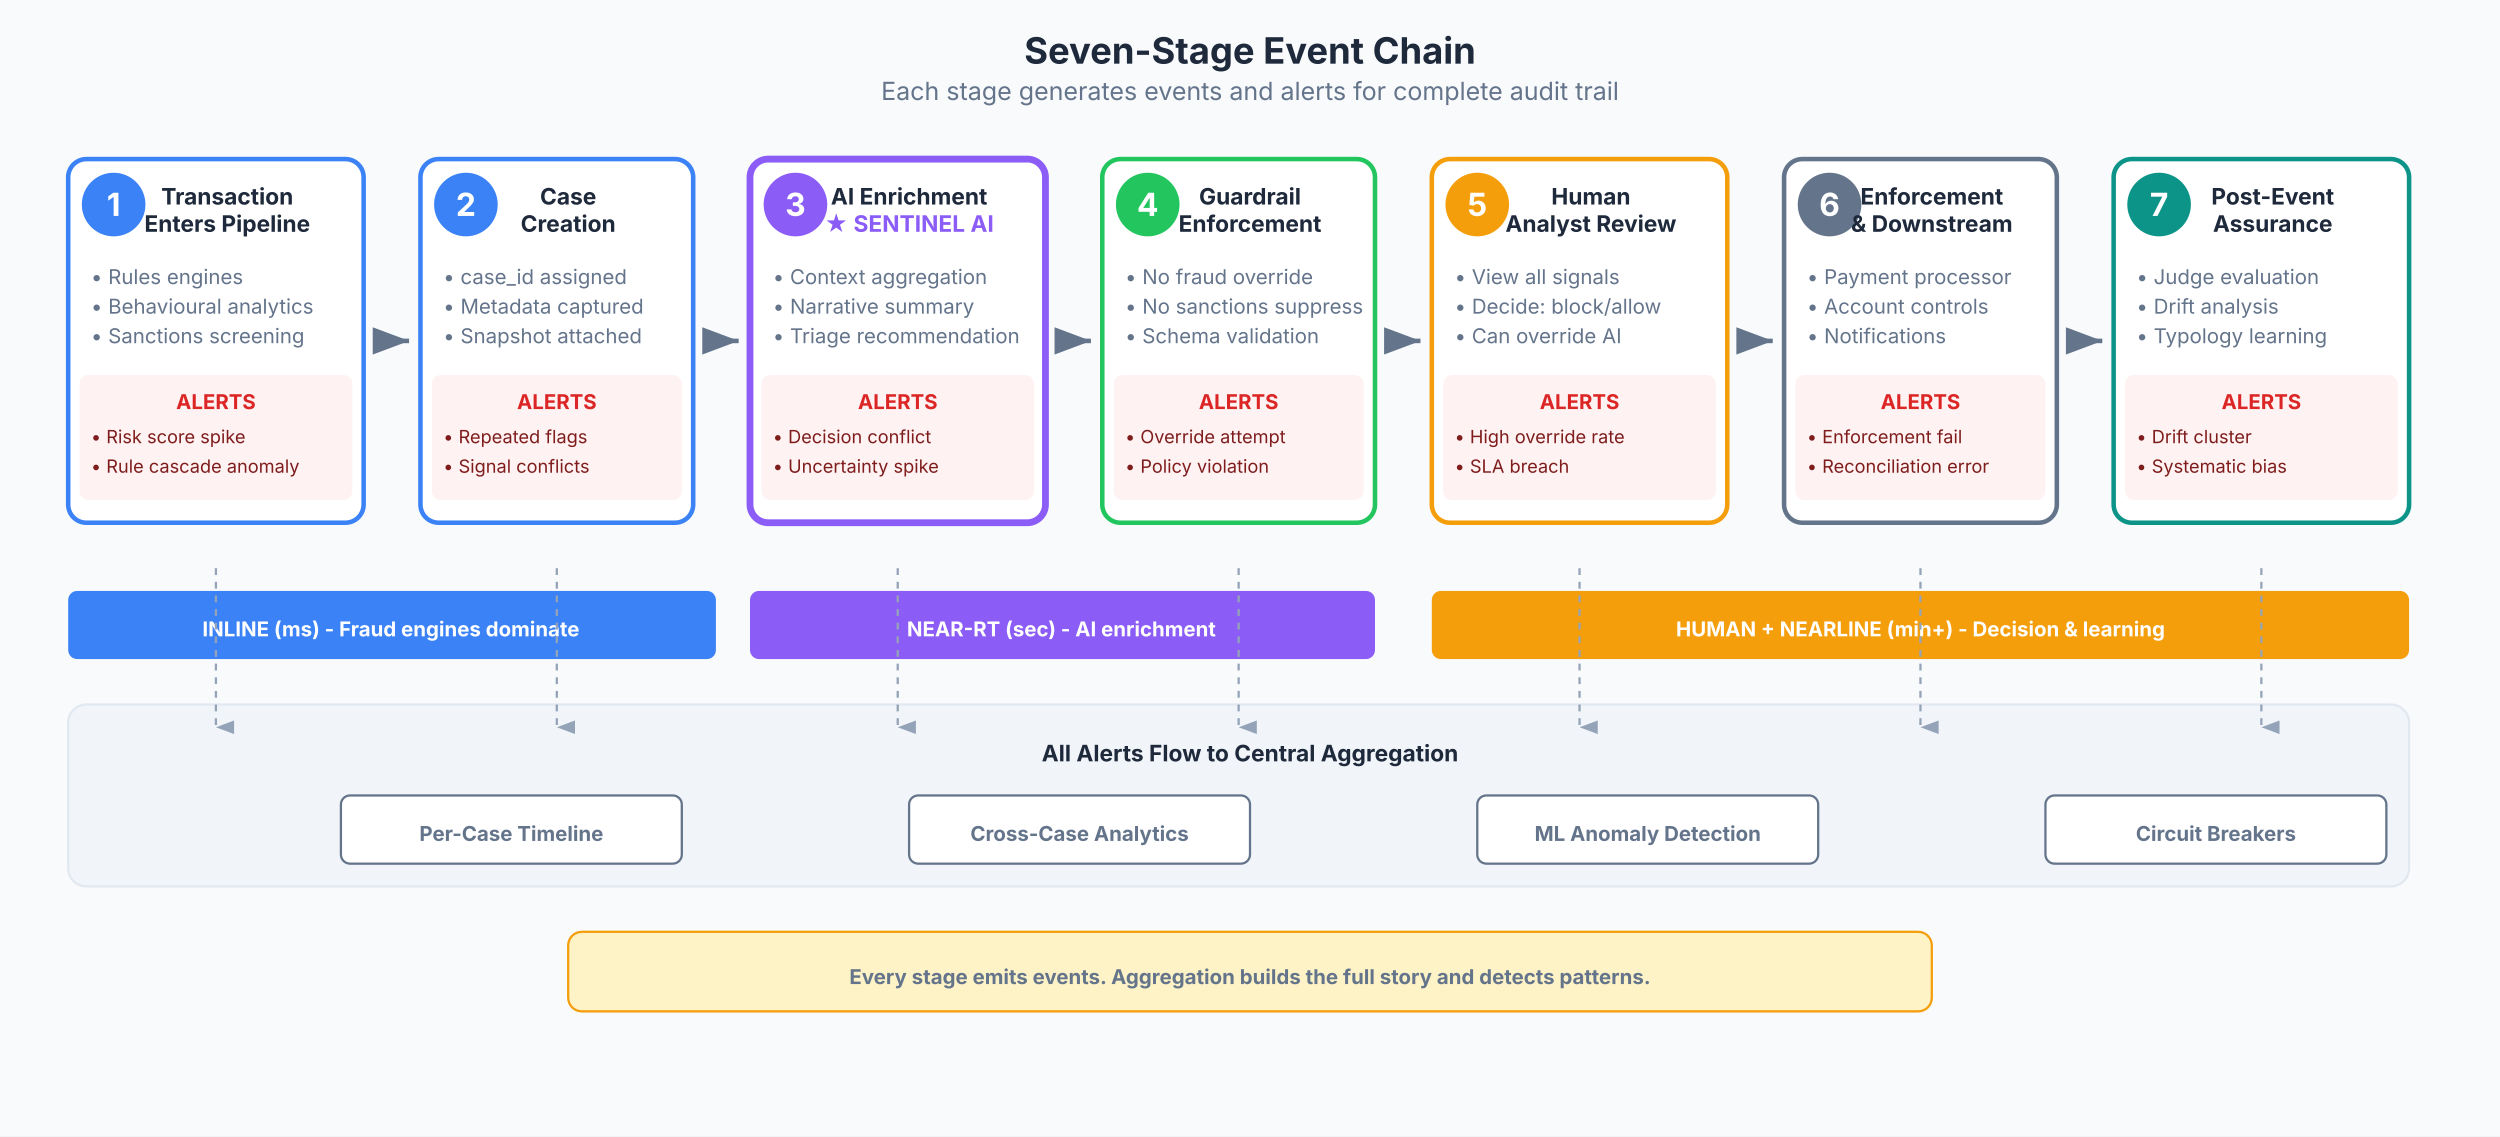
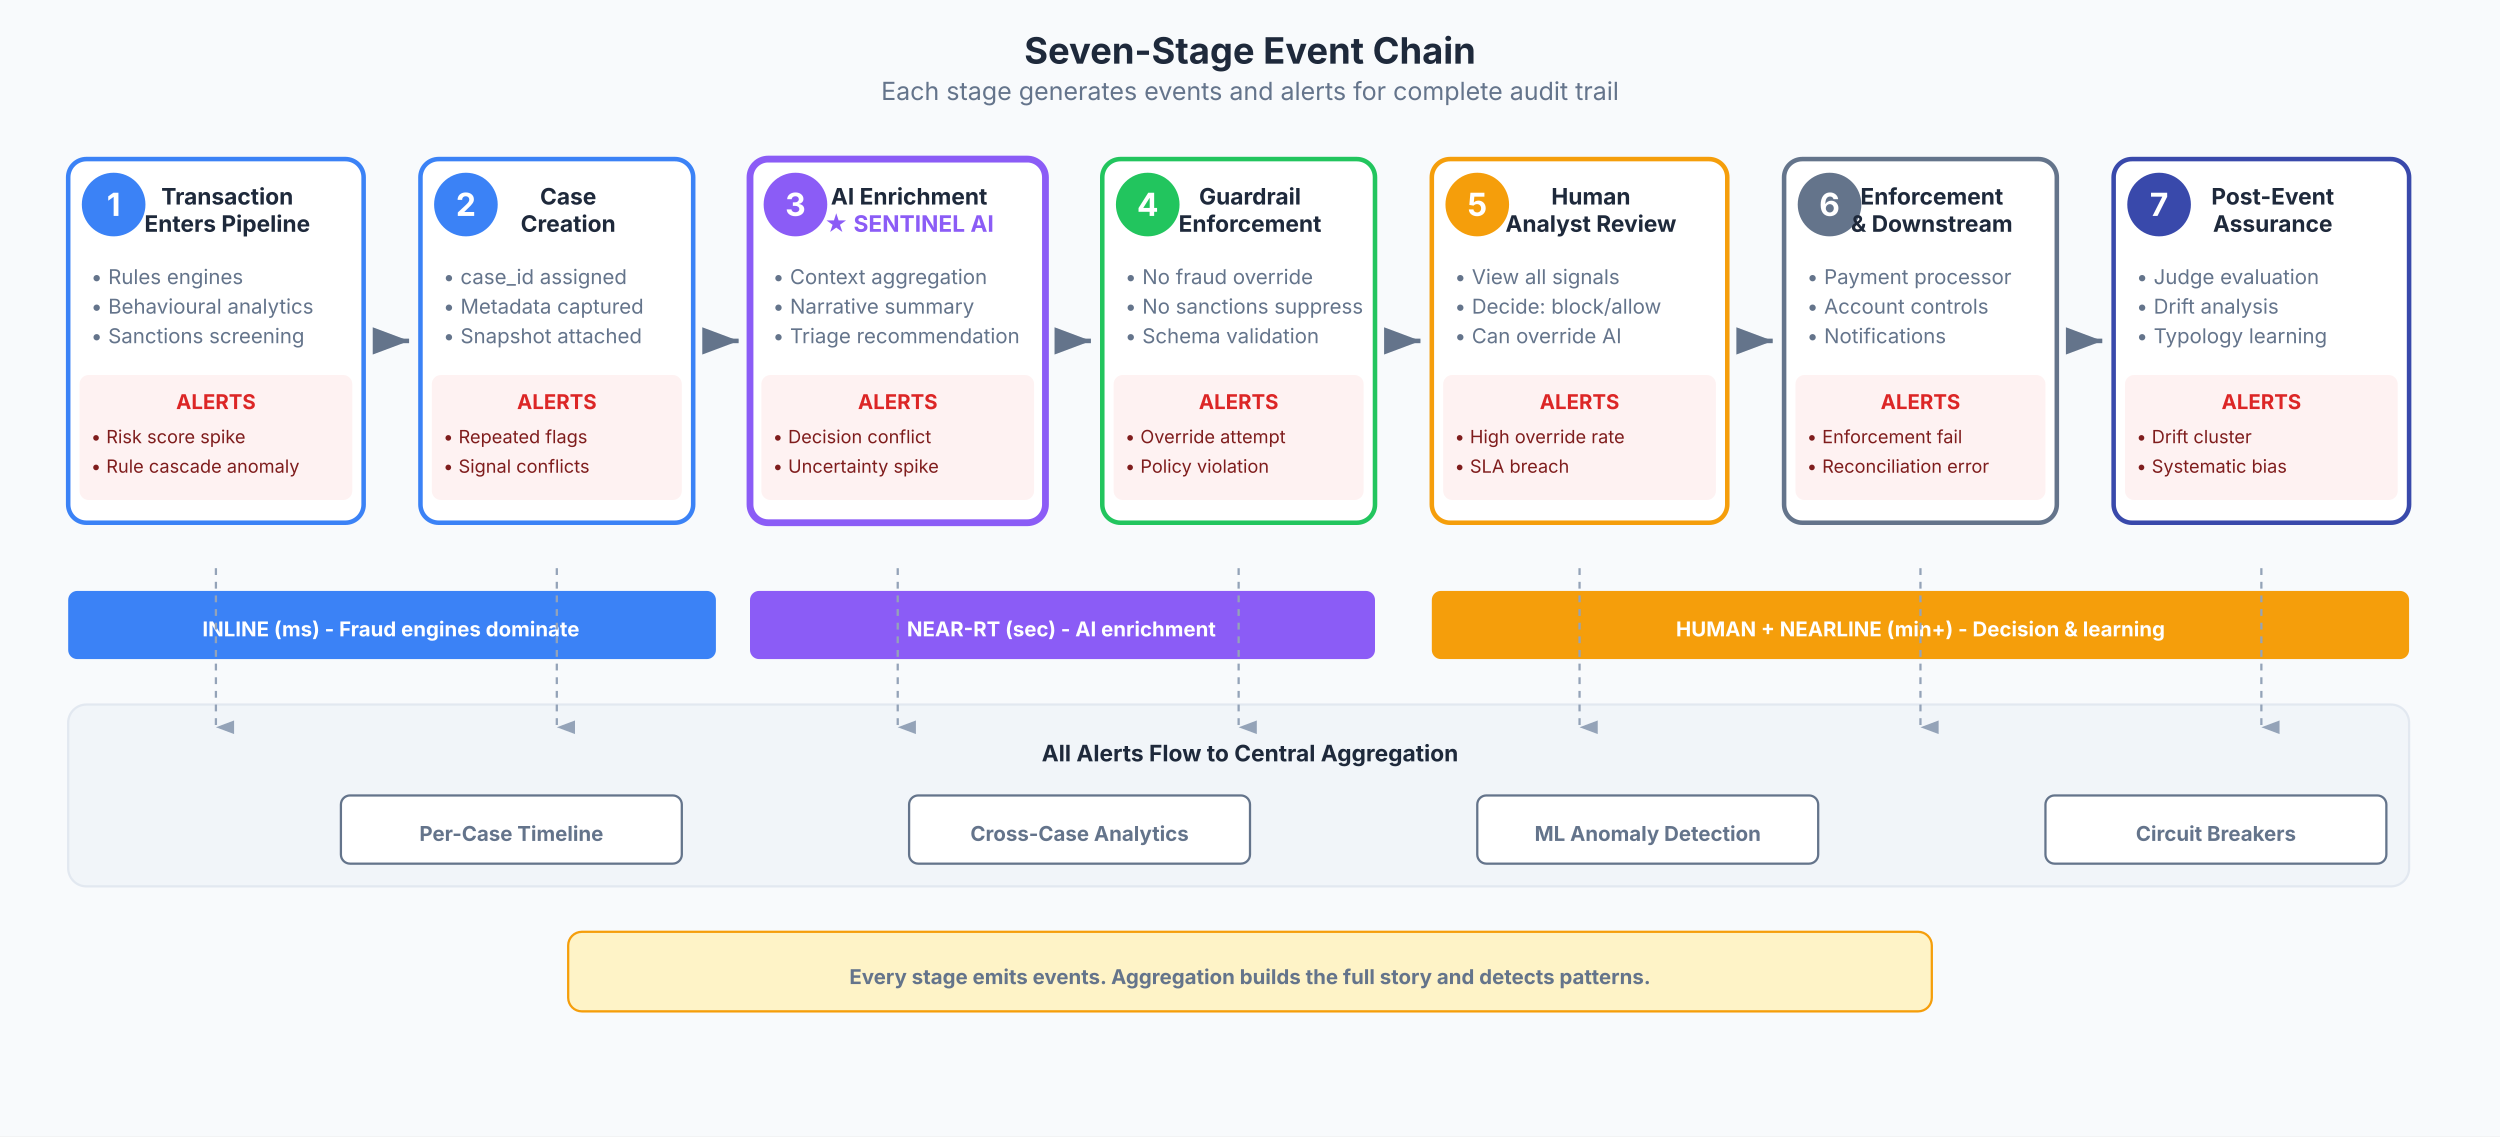
<svg xmlns="http://www.w3.org/2000/svg" viewBox="0 0 1100 500" width="1100" height="500">
  <defs>
    <marker id="arrow" markerWidth="8" markerHeight="6" refX="8" refY="3" orient="auto">
      <polygon points="0 0, 8 3, 0 6" fill="#64748b" />
    </marker>
    <marker id="arrow-down" markerWidth="6" markerHeight="8" refX="3" refY="8" orient="auto">
      <polygon points="0 0, 3 8, 6 0" fill="#94a3b8" />
    </marker>
  </defs>
  <rect width="1100" height="500" fill="#f8fafc" />
  <text x="550" y="28" text-anchor="middle" font-family="Inter, system-ui, sans-serif" font-size="16" font-weight="bold" fill="#1e293b">Seven-Stage Event Chain</text>
  <text x="550" y="44" text-anchor="middle" font-family="Inter, system-ui, sans-serif" font-size="11" fill="#64748b">Each stage generates events and alerts for complete audit trail</text>
  <g transform="translate(30, 70)">
    <rect width="130" height="160" rx="8" fill="white" stroke="#3b82f6" stroke-width="2" />
    <circle cx="20" cy="20" r="14" fill="#3b82f6" />
    <text x="20" y="25" text-anchor="middle" font-family="Inter, system-ui, sans-serif" font-size="14" font-weight="bold" fill="white">1</text>
    <text x="70" y="20" text-anchor="middle" font-family="Inter, system-ui, sans-serif" font-size="10" font-weight="bold" fill="#1e293b">Transaction</text>
    <text x="70" y="32" text-anchor="middle" font-family="Inter, system-ui, sans-serif" font-size="10" font-weight="bold" fill="#1e293b">Enters Pipeline</text>
    <text x="10" y="55" font-family="Inter, system-ui, sans-serif" font-size="9" fill="#64748b">• Rules engines</text>
    <text x="10" y="68" font-family="Inter, system-ui, sans-serif" font-size="9" fill="#64748b">• Behavioural analytics</text>
    <text x="10" y="81" font-family="Inter, system-ui, sans-serif" font-size="9" fill="#64748b">• Sanctions screening</text>
    <rect x="5" y="95" width="120" height="55" rx="4" fill="#fef2f2" />
    <text x="65" y="110" text-anchor="middle" font-family="Inter, system-ui, sans-serif" font-size="9" font-weight="bold" fill="#dc2626">ALERTS</text>
    <text x="10" y="125" font-family="Inter, system-ui, sans-serif" font-size="8" fill="#7f1d1d">• Risk score spike</text>
    <text x="10" y="138" font-family="Inter, system-ui, sans-serif" font-size="8" fill="#7f1d1d">• Rule cascade anomaly</text>
  </g>
  <line x1="165" y1="150" x2="180" y2="150" stroke="#64748b" stroke-width="2" marker-end="url(#arrow)" />
  <g transform="translate(185, 70)">
    <rect width="120" height="160" rx="8" fill="white" stroke="#3b82f6" stroke-width="2" />
    <circle cx="20" cy="20" r="14" fill="#3b82f6" />
    <text x="20" y="25" text-anchor="middle" font-family="Inter, system-ui, sans-serif" font-size="14" font-weight="bold" fill="white">2</text>
    <text x="65" y="20" text-anchor="middle" font-family="Inter, system-ui, sans-serif" font-size="10" font-weight="bold" fill="#1e293b">Case</text>
    <text x="65" y="32" text-anchor="middle" font-family="Inter, system-ui, sans-serif" font-size="10" font-weight="bold" fill="#1e293b">Creation</text>
    <text x="10" y="55" font-family="Inter, system-ui, sans-serif" font-size="9" fill="#64748b">• case_id assigned</text>
    <text x="10" y="68" font-family="Inter, system-ui, sans-serif" font-size="9" fill="#64748b">• Metadata captured</text>
    <text x="10" y="81" font-family="Inter, system-ui, sans-serif" font-size="9" fill="#64748b">• Snapshot attached</text>
    <rect x="5" y="95" width="110" height="55" rx="4" fill="#fef2f2" />
    <text x="60" y="110" text-anchor="middle" font-family="Inter, system-ui, sans-serif" font-size="9" font-weight="bold" fill="#dc2626">ALERTS</text>
    <text x="10" y="125" font-family="Inter, system-ui, sans-serif" font-size="8" fill="#7f1d1d">• Repeated flags</text>
    <text x="10" y="138" font-family="Inter, system-ui, sans-serif" font-size="8" fill="#7f1d1d">• Signal conflicts</text>
  </g>
  <line x1="310" y1="150" x2="325" y2="150" stroke="#64748b" stroke-width="2" marker-end="url(#arrow)" />
  <g transform="translate(330, 70)">
    <rect width="130" height="160" rx="8" fill="white" stroke="#8b5cf6" stroke-width="3" />
    <circle cx="20" cy="20" r="14" fill="#8b5cf6" />
    <text x="20" y="25" text-anchor="middle" font-family="Inter, system-ui, sans-serif" font-size="14" font-weight="bold" fill="white">3</text>
    <text x="70" y="20" text-anchor="middle" font-family="Inter, system-ui, sans-serif" font-size="10" font-weight="bold" fill="#1e293b">AI Enrichment</text>
    <text x="70" y="32" text-anchor="middle" font-family="Inter, system-ui, sans-serif" font-size="10" font-weight="bold" fill="#8b5cf6">★ SENTINEL AI</text>
    <text x="10" y="55" font-family="Inter, system-ui, sans-serif" font-size="9" fill="#64748b">• Context aggregation</text>
    <text x="10" y="68" font-family="Inter, system-ui, sans-serif" font-size="9" fill="#64748b">• Narrative summary</text>
    <text x="10" y="81" font-family="Inter, system-ui, sans-serif" font-size="9" fill="#64748b">• Triage recommendation</text>
    <rect x="5" y="95" width="120" height="55" rx="4" fill="#fef2f2" />
    <text x="65" y="110" text-anchor="middle" font-family="Inter, system-ui, sans-serif" font-size="9" font-weight="bold" fill="#dc2626">ALERTS</text>
    <text x="10" y="125" font-family="Inter, system-ui, sans-serif" font-size="8" fill="#7f1d1d">• Decision conflict</text>
    <text x="10" y="138" font-family="Inter, system-ui, sans-serif" font-size="8" fill="#7f1d1d">• Uncertainty spike</text>
  </g>
  <line x1="465" y1="150" x2="480" y2="150" stroke="#64748b" stroke-width="2" marker-end="url(#arrow)" />
  <g transform="translate(485, 70)">
    <rect width="120" height="160" rx="8" fill="white" stroke="#22c55e" stroke-width="2" />
    <circle cx="20" cy="20" r="14" fill="#22c55e" />
    <text x="20" y="25" text-anchor="middle" font-family="Inter, system-ui, sans-serif" font-size="14" font-weight="bold" fill="white">4</text>
    <text x="65" y="20" text-anchor="middle" font-family="Inter, system-ui, sans-serif" font-size="10" font-weight="bold" fill="#1e293b">Guardrail</text>
    <text x="65" y="32" text-anchor="middle" font-family="Inter, system-ui, sans-serif" font-size="10" font-weight="bold" fill="#1e293b">Enforcement</text>
    <text x="10" y="55" font-family="Inter, system-ui, sans-serif" font-size="9" fill="#64748b">• No fraud override</text>
    <text x="10" y="68" font-family="Inter, system-ui, sans-serif" font-size="9" fill="#64748b">• No sanctions suppress</text>
    <text x="10" y="81" font-family="Inter, system-ui, sans-serif" font-size="9" fill="#64748b">• Schema validation</text>
    <rect x="5" y="95" width="110" height="55" rx="4" fill="#fef2f2" />
    <text x="60" y="110" text-anchor="middle" font-family="Inter, system-ui, sans-serif" font-size="9" font-weight="bold" fill="#dc2626">ALERTS</text>
    <text x="10" y="125" font-family="Inter, system-ui, sans-serif" font-size="8" fill="#7f1d1d">• Override attempt</text>
    <text x="10" y="138" font-family="Inter, system-ui, sans-serif" font-size="8" fill="#7f1d1d">• Policy violation</text>
  </g>
  <line x1="610" y1="150" x2="625" y2="150" stroke="#64748b" stroke-width="2" marker-end="url(#arrow)" />
  <g transform="translate(630, 70)">
    <rect width="130" height="160" rx="8" fill="white" stroke="#f59e0b" stroke-width="2" />
    <circle cx="20" cy="20" r="14" fill="#f59e0b" />
    <text x="20" y="25" text-anchor="middle" font-family="Inter, system-ui, sans-serif" font-size="14" font-weight="bold" fill="white">5</text>
    <text x="70" y="20" text-anchor="middle" font-family="Inter, system-ui, sans-serif" font-size="10" font-weight="bold" fill="#1e293b">Human</text>
    <text x="70" y="32" text-anchor="middle" font-family="Inter, system-ui, sans-serif" font-size="10" font-weight="bold" fill="#1e293b">Analyst Review</text>
    <text x="10" y="55" font-family="Inter, system-ui, sans-serif" font-size="9" fill="#64748b">• View all signals</text>
    <text x="10" y="68" font-family="Inter, system-ui, sans-serif" font-size="9" fill="#64748b">• Decide: block/allow</text>
    <text x="10" y="81" font-family="Inter, system-ui, sans-serif" font-size="9" fill="#64748b">• Can override AI</text>
    <rect x="5" y="95" width="120" height="55" rx="4" fill="#fef2f2" />
    <text x="65" y="110" text-anchor="middle" font-family="Inter, system-ui, sans-serif" font-size="9" font-weight="bold" fill="#dc2626">ALERTS</text>
    <text x="10" y="125" font-family="Inter, system-ui, sans-serif" font-size="8" fill="#7f1d1d">• High override rate</text>
    <text x="10" y="138" font-family="Inter, system-ui, sans-serif" font-size="8" fill="#7f1d1d">• SLA breach</text>
  </g>
  <line x1="765" y1="150" x2="780" y2="150" stroke="#64748b" stroke-width="2" marker-end="url(#arrow)" />
  <g transform="translate(785, 70)">
    <rect width="120" height="160" rx="8" fill="white" stroke="#64748b" stroke-width="2" />
    <circle cx="20" cy="20" r="14" fill="#64748b" />
    <text x="20" y="25" text-anchor="middle" font-family="Inter, system-ui, sans-serif" font-size="14" font-weight="bold" fill="white">6</text>
    <text x="65" y="20" text-anchor="middle" font-family="Inter, system-ui, sans-serif" font-size="10" font-weight="bold" fill="#1e293b">Enforcement</text>
    <text x="65" y="32" text-anchor="middle" font-family="Inter, system-ui, sans-serif" font-size="10" font-weight="bold" fill="#1e293b">&amp; Downstream</text>
    <text x="10" y="55" font-family="Inter, system-ui, sans-serif" font-size="9" fill="#64748b">• Payment processor</text>
    <text x="10" y="68" font-family="Inter, system-ui, sans-serif" font-size="9" fill="#64748b">• Account controls</text>
    <text x="10" y="81" font-family="Inter, system-ui, sans-serif" font-size="9" fill="#64748b">• Notifications</text>
    <rect x="5" y="95" width="110" height="55" rx="4" fill="#fef2f2" />
    <text x="60" y="110" text-anchor="middle" font-family="Inter, system-ui, sans-serif" font-size="9" font-weight="bold" fill="#dc2626">ALERTS</text>
    <text x="10" y="125" font-family="Inter, system-ui, sans-serif" font-size="8" fill="#7f1d1d">• Enforcement fail</text>
    <text x="10" y="138" font-family="Inter, system-ui, sans-serif" font-size="8" fill="#7f1d1d">• Reconciliation error</text>
  </g>
  <line x1="910" y1="150" x2="925" y2="150" stroke="#64748b" stroke-width="2" marker-end="url(#arrow)" />
  <g transform="translate(930, 70)">
-     <rect width="130" height="160" rx="8" fill="white" stroke="#0d9488" stroke-width="2" />
-     <circle cx="20" cy="20" r="14" fill="#0d9488" />
+     <rect width="130" height="160" rx="8" fill="white" stroke="#3949ab" stroke-width="2" />
+     <circle cx="20" cy="20" r="14" fill="#3949ab" />
    <text x="20" y="25" text-anchor="middle" font-family="Inter, system-ui, sans-serif" font-size="14" font-weight="bold" fill="white">7</text>
    <text x="70" y="20" text-anchor="middle" font-family="Inter, system-ui, sans-serif" font-size="10" font-weight="bold" fill="#1e293b">Post-Event</text>
    <text x="70" y="32" text-anchor="middle" font-family="Inter, system-ui, sans-serif" font-size="10" font-weight="bold" fill="#1e293b">Assurance</text>
    <text x="10" y="55" font-family="Inter, system-ui, sans-serif" font-size="9" fill="#64748b">• Judge evaluation</text>
    <text x="10" y="68" font-family="Inter, system-ui, sans-serif" font-size="9" fill="#64748b">• Drift analysis</text>
    <text x="10" y="81" font-family="Inter, system-ui, sans-serif" font-size="9" fill="#64748b">• Typology learning</text>
    <rect x="5" y="95" width="120" height="55" rx="4" fill="#fef2f2" />
    <text x="65" y="110" text-anchor="middle" font-family="Inter, system-ui, sans-serif" font-size="9" font-weight="bold" fill="#dc2626">ALERTS</text>
    <text x="10" y="125" font-family="Inter, system-ui, sans-serif" font-size="8" fill="#7f1d1d">• Drift cluster</text>
    <text x="10" y="138" font-family="Inter, system-ui, sans-serif" font-size="8" fill="#7f1d1d">• Systematic bias</text>
  </g>
  <rect x="30" y="260" width="285" height="30" rx="4" fill="#3b82f6" />
  <text x="172" y="280" text-anchor="middle" font-family="Inter, system-ui, sans-serif" font-size="9" font-weight="bold" fill="white">INLINE (ms) - Fraud engines dominate</text>
  <rect x="330" y="260" width="275" height="30" rx="4" fill="#8b5cf6" />
  <text x="467" y="280" text-anchor="middle" font-family="Inter, system-ui, sans-serif" font-size="9" font-weight="bold" fill="white">NEAR-RT (sec) - AI enrichment</text>
  <rect x="630" y="260" width="430" height="30" rx="4" fill="#f59e0b" />
  <text x="845" y="280" text-anchor="middle" font-family="Inter, system-ui, sans-serif" font-size="9" font-weight="bold" fill="white">HUMAN + NEARLINE (min+) - Decision &amp; learning</text>
  <rect x="30" y="310" width="1030" height="80" rx="8" fill="#f1f5f9" stroke="#e2e8f0" />
  <text x="550" y="335" text-anchor="middle" font-family="Inter, system-ui, sans-serif" font-size="10" font-weight="bold" fill="#1e293b">All Alerts Flow to Central Aggregation</text>
  <g transform="translate(0, 50)">
    <line x1="95" y1="200" x2="95" y2="270" stroke="#94a3b8" stroke-width="1" stroke-dasharray="3" marker-end="url(#arrow-down)" />
    <line x1="245" y1="200" x2="245" y2="270" stroke="#94a3b8" stroke-width="1" stroke-dasharray="3" marker-end="url(#arrow-down)" />
    <line x1="395" y1="200" x2="395" y2="270" stroke="#94a3b8" stroke-width="1" stroke-dasharray="3" marker-end="url(#arrow-down)" />
    <line x1="545" y1="200" x2="545" y2="270" stroke="#94a3b8" stroke-width="1" stroke-dasharray="3" marker-end="url(#arrow-down)" />
    <line x1="695" y1="200" x2="695" y2="270" stroke="#94a3b8" stroke-width="1" stroke-dasharray="3" marker-end="url(#arrow-down)" />
    <line x1="845" y1="200" x2="845" y2="270" stroke="#94a3b8" stroke-width="1" stroke-dasharray="3" marker-end="url(#arrow-down)" />
    <line x1="995" y1="200" x2="995" y2="270" stroke="#94a3b8" stroke-width="1" stroke-dasharray="3" marker-end="url(#arrow-down)" />
  </g>
  <rect x="150" y="350" width="150" height="30" rx="4" fill="white" stroke="#64748b" />
  <text x="225" y="370" text-anchor="middle" font-family="Inter, system-ui, sans-serif" font-size="9" font-weight="bold" fill="#64748b">Per-Case Timeline</text>
  <rect x="400" y="350" width="150" height="30" rx="4" fill="white" stroke="#64748b" />
  <text x="475" y="370" text-anchor="middle" font-family="Inter, system-ui, sans-serif" font-size="9" font-weight="bold" fill="#64748b">Cross-Case Analytics</text>
  <rect x="650" y="350" width="150" height="30" rx="4" fill="white" stroke="#64748b" />
  <text x="725" y="370" text-anchor="middle" font-family="Inter, system-ui, sans-serif" font-size="9" font-weight="bold" fill="#64748b">ML Anomaly Detection</text>
  <rect x="900" y="350" width="150" height="30" rx="4" fill="white" stroke="#64748b" />
  <text x="975" y="370" text-anchor="middle" font-family="Inter, system-ui, sans-serif" font-size="9" font-weight="bold" fill="#64748b">Circuit Breakers</text>
  <rect x="250" y="410" width="600" height="35" rx="6" fill="#fef3c7" stroke="#f59e0b" />
  <text x="550" y="433" text-anchor="middle" font-family="Inter, system-ui, sans-serif" font-size="9" font-weight="bold" fill="#64748b">Every stage emits events. Aggregation builds the full story and detects patterns.</text>
</svg>
